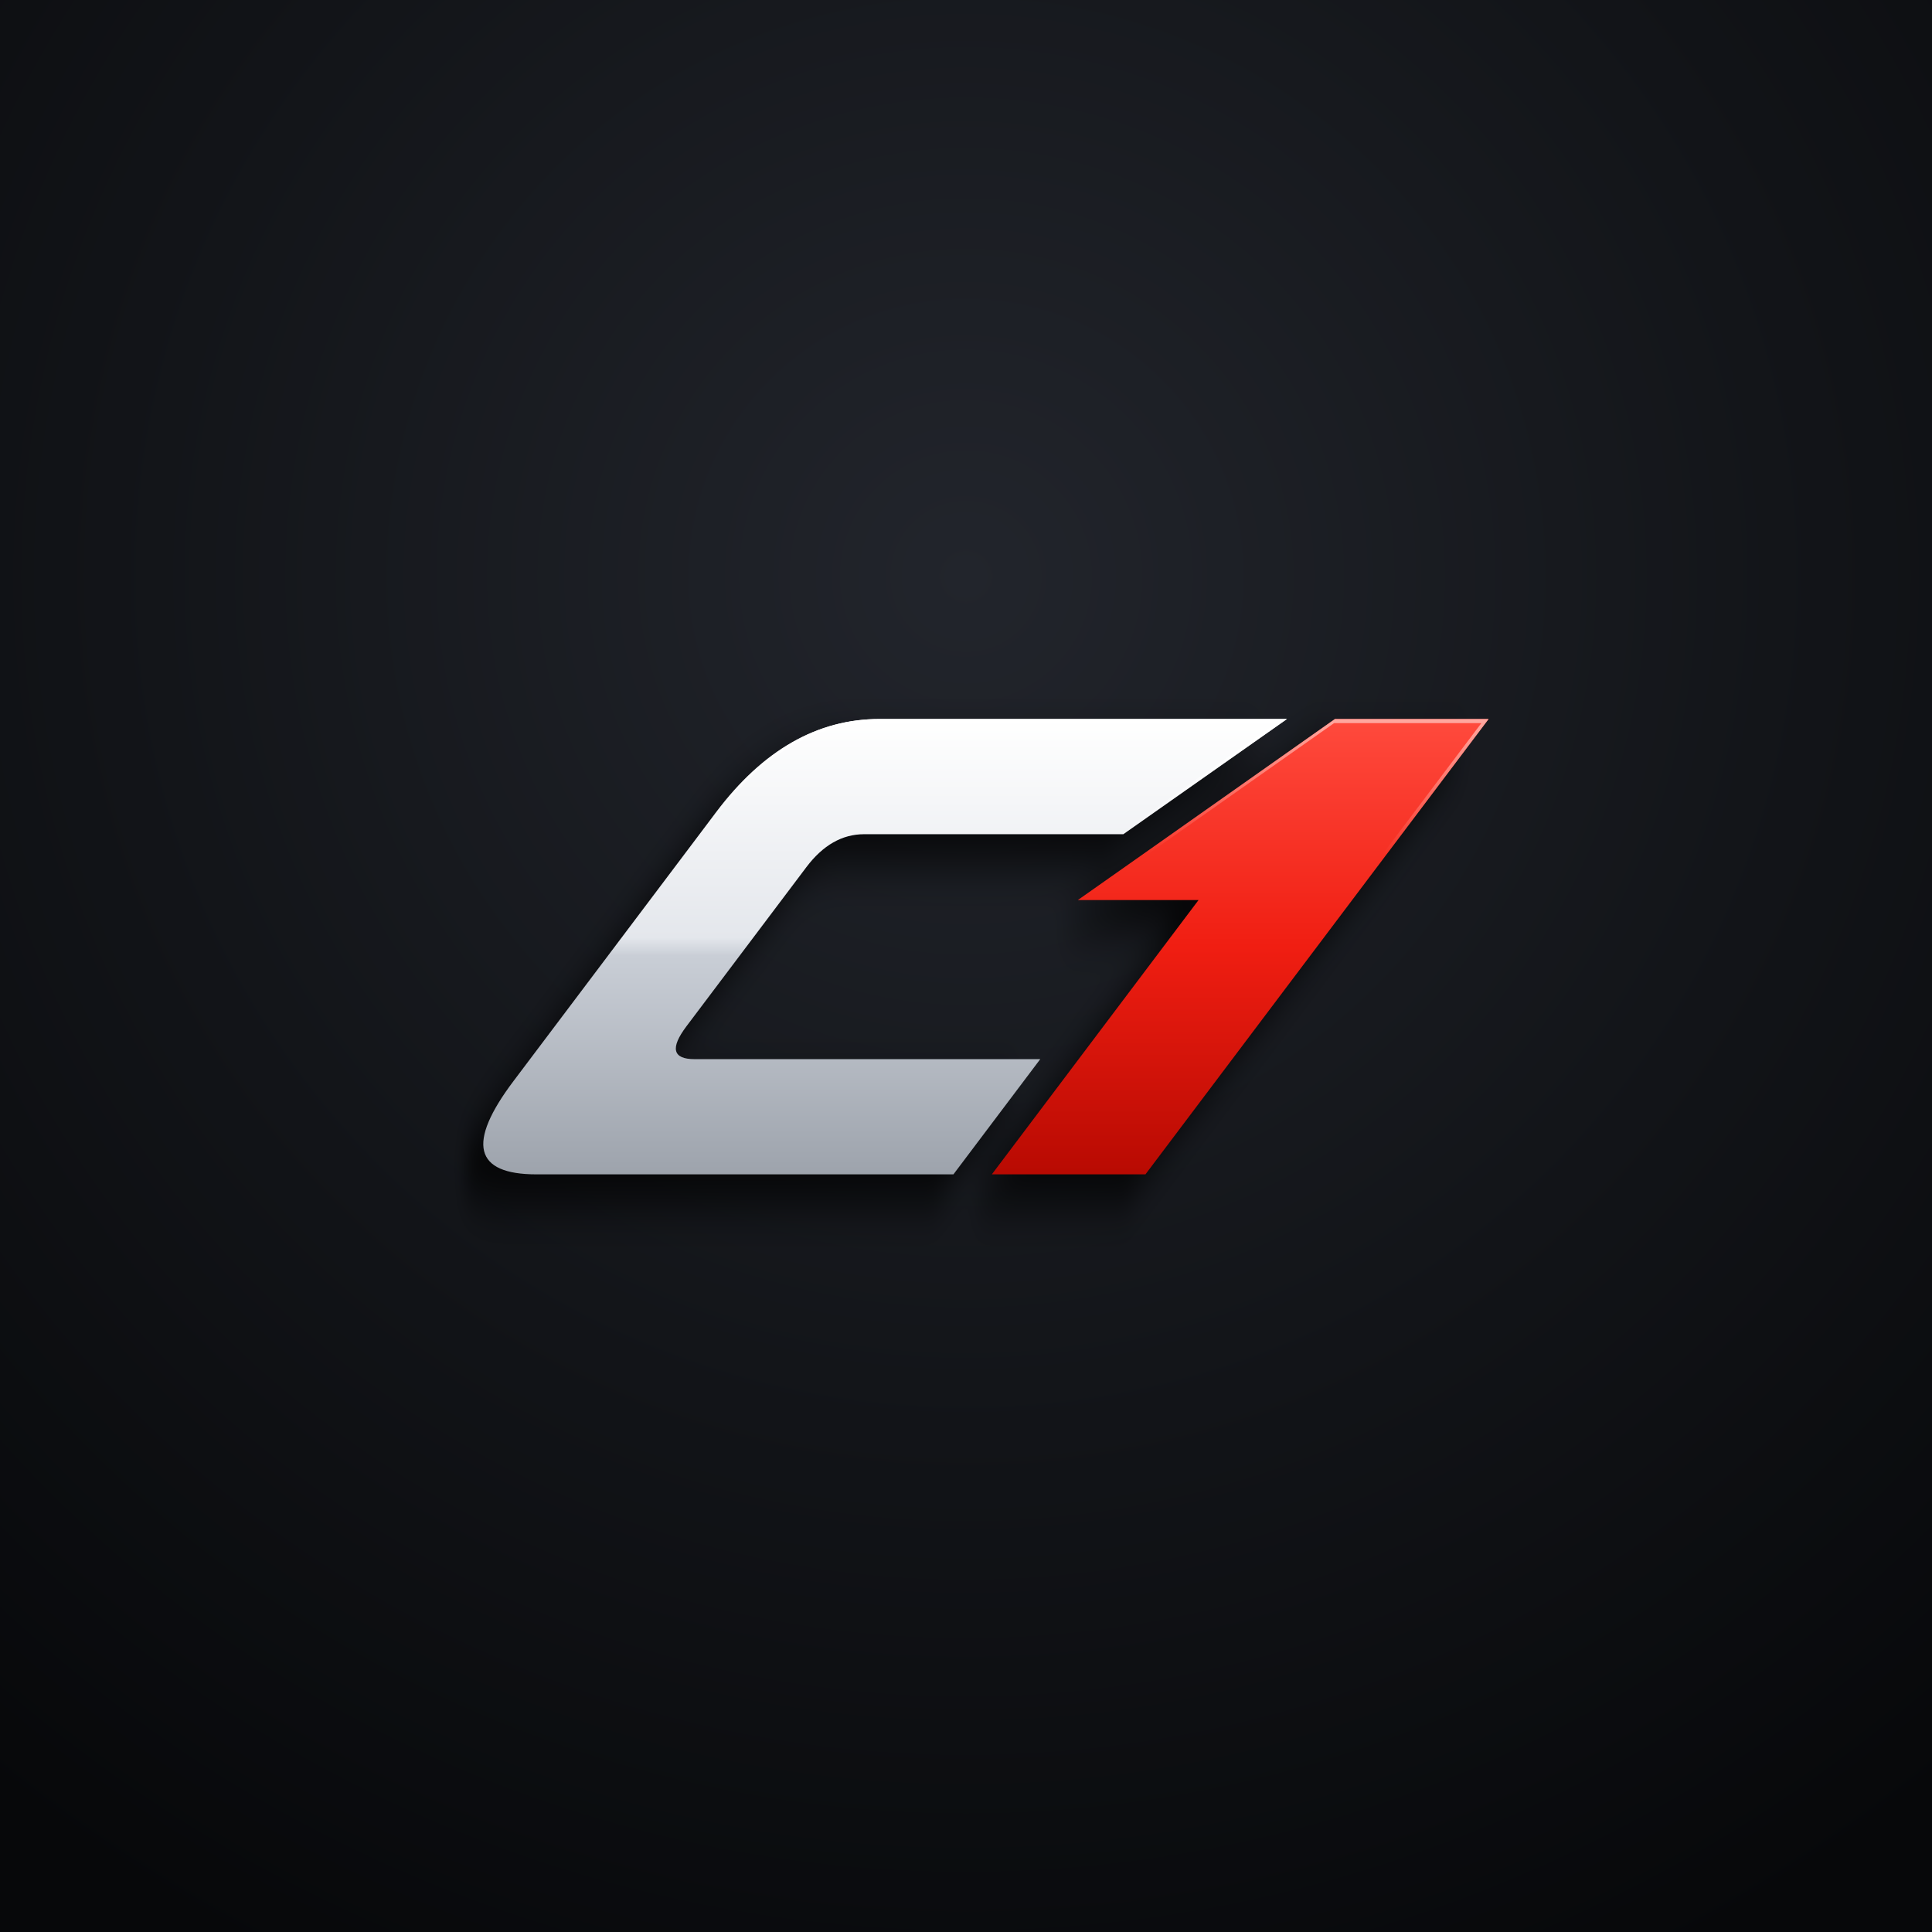
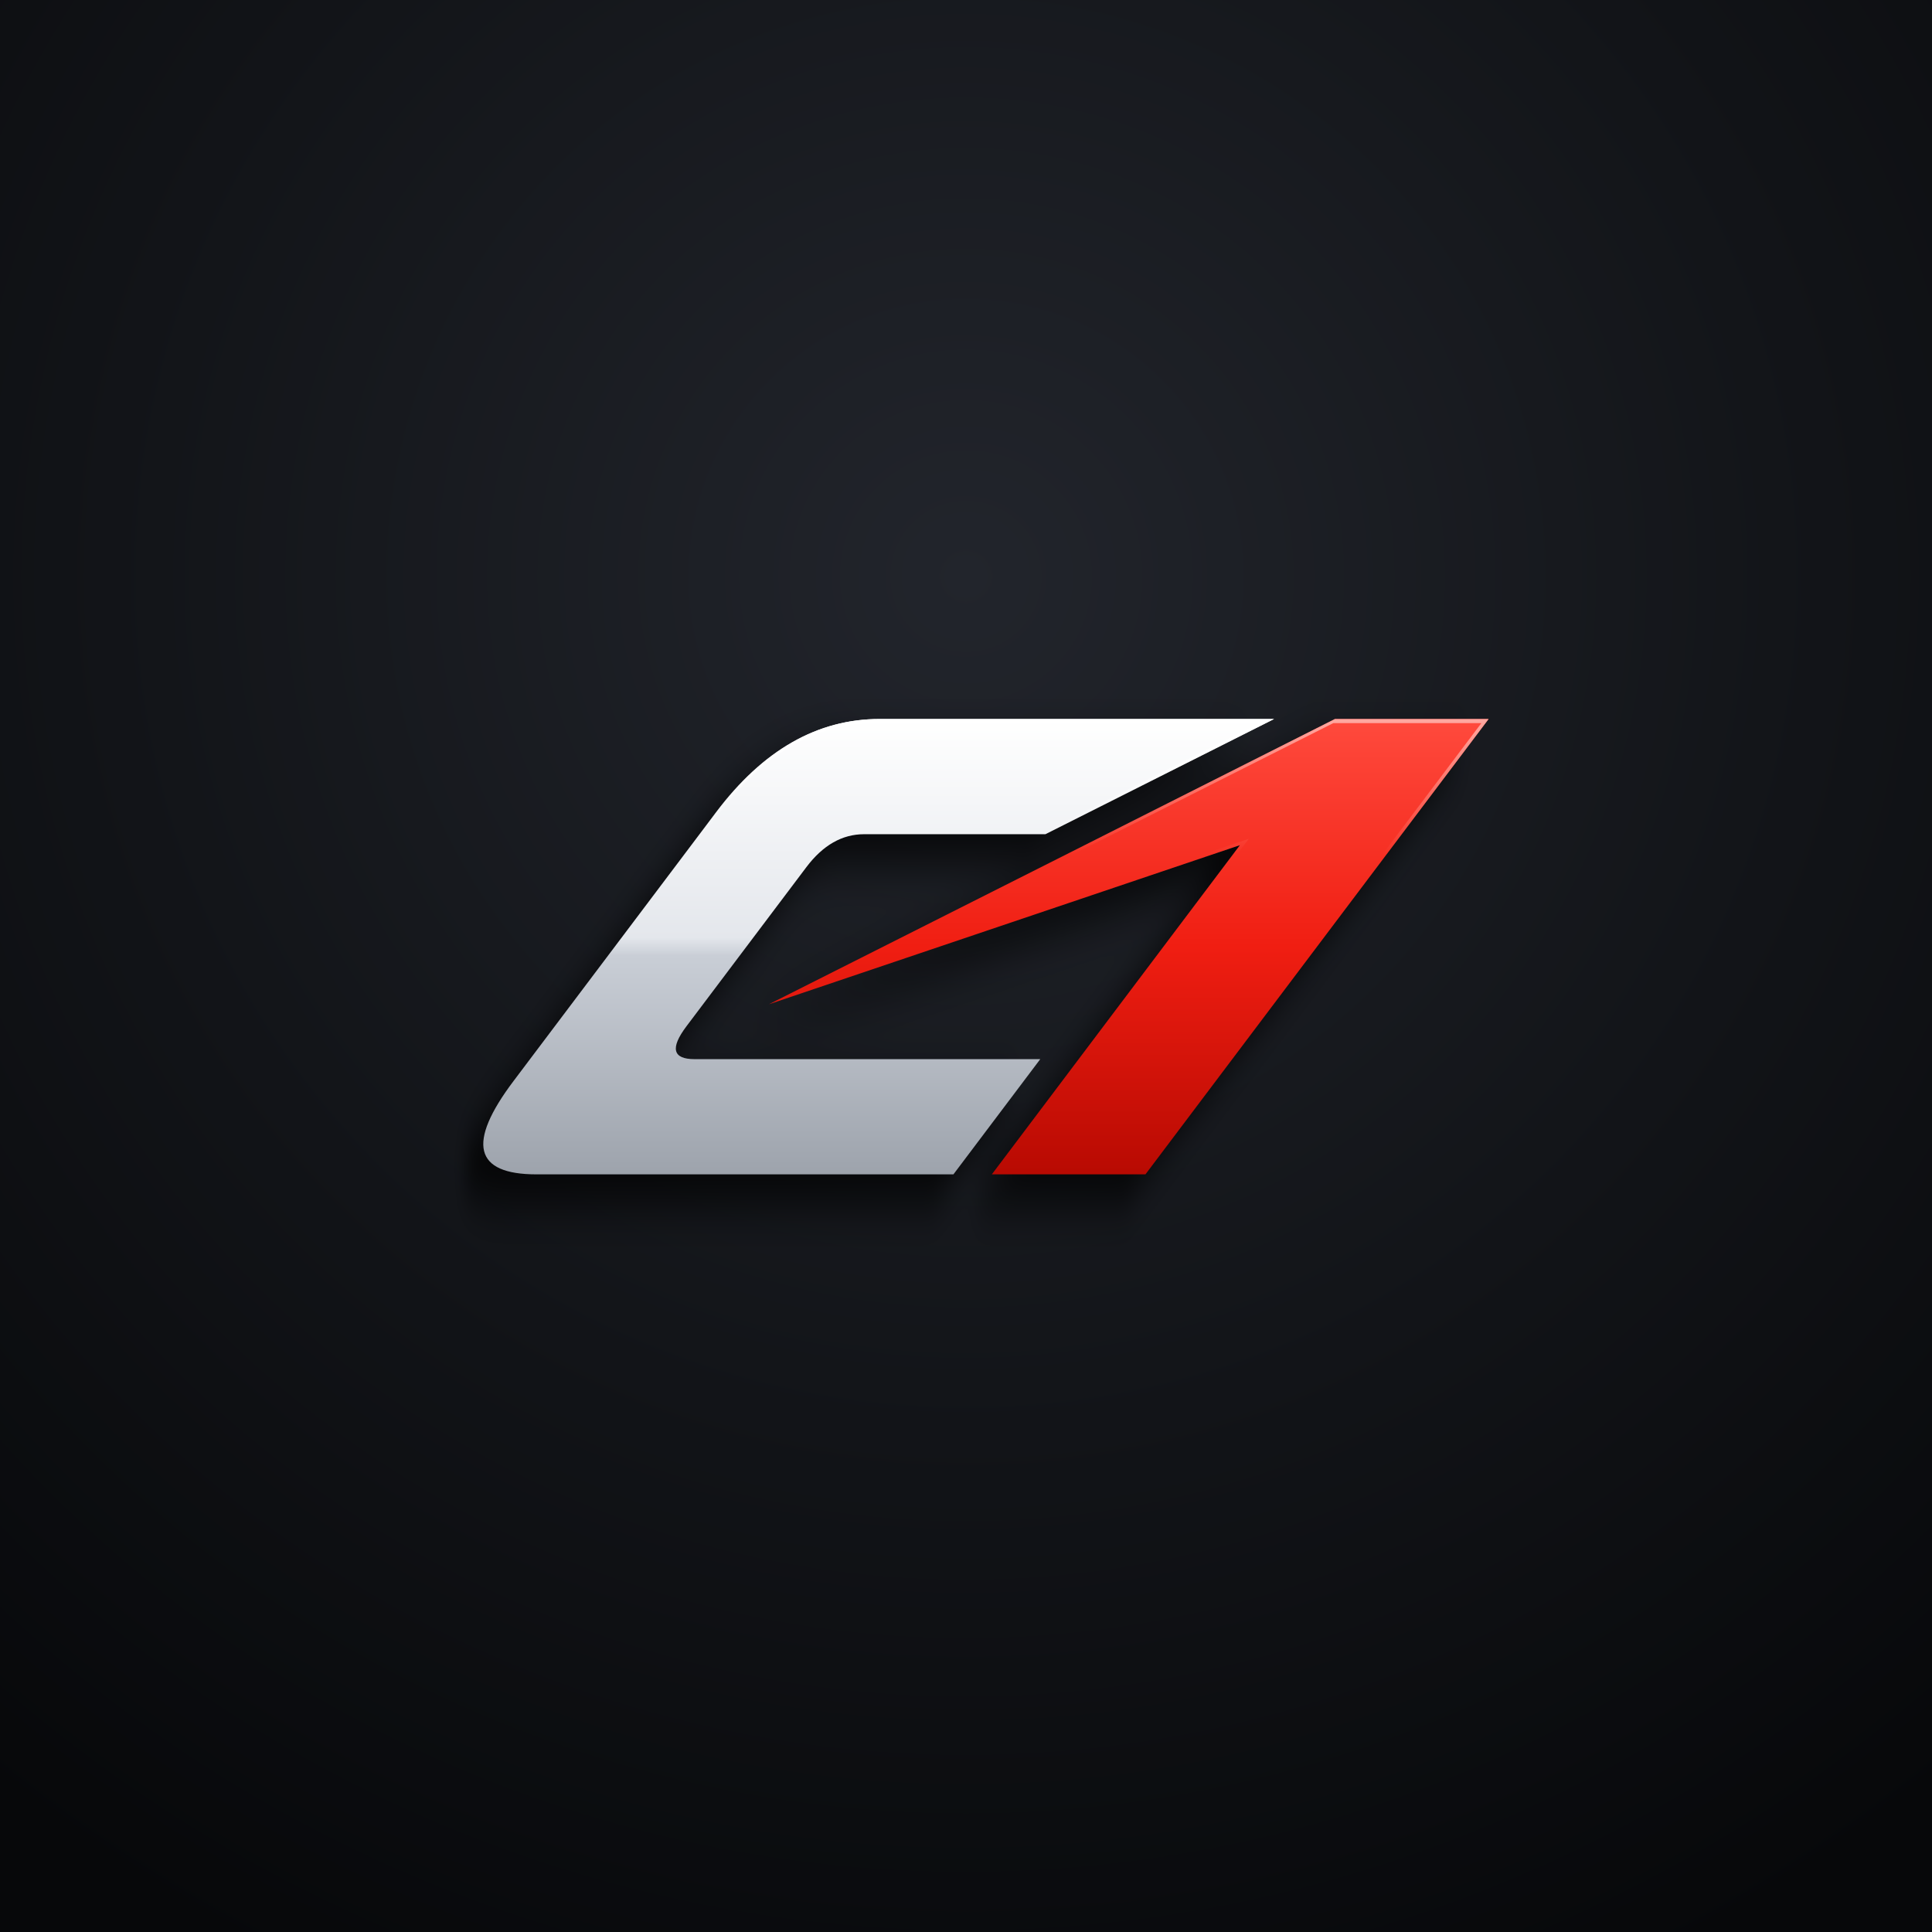
<svg xmlns="http://www.w3.org/2000/svg" width="1024" height="1024" viewBox="0 0 1024 1024">
  <defs>
    <linearGradient id="silver" x1="0" y1="0" x2="0" y2="1">
      <stop offset="0" stop-color="#FFFFFF" />
      <stop offset=".48" stop-color="#E4E7EC" />
      <stop offset=".52" stop-color="#C9CED6" />
      <stop offset="1" stop-color="#9DA3AC" />
    </linearGradient>
    <linearGradient id="red" x1="0" y1="0" x2="0" y2="1">
      <stop offset="0" stop-color="#FF4A3D" />
      <stop offset=".5" stop-color="#F01E12" />
      <stop offset="1" stop-color="#B80A02" />
    </linearGradient>
    <linearGradient id="edge" x1="0" y1="0" x2="0" y2="1">
      <stop offset="0" stop-color="#fff" stop-opacity="1" />
      <stop offset=".25" stop-color="#fff" stop-opacity="0" />
    </linearGradient>
    <linearGradient id="edgeR" x1="0" y1="0" x2="0" y2="1">
      <stop offset="0" stop-color="#FFB3AC" stop-opacity=".9" />
      <stop offset=".3" stop-color="#FFB3AC" stop-opacity="0" />
    </linearGradient>
    <clipPath id="clipO">
-       <path d="M34 0 L182.5 0 L154.5 42 L60 42 Q48 42 48 54 L48 112 Q48 124 60 124 L186 124 L186 166 L34 166 Q0 166 0 132 L0 34 Q0 0 34 0 Z" />
+       <path d="M34 0 L177.8 0 L126.1 42 L60 42 Q48 42 48 54 L48 112 Q48 124 60 124 L186 124 L186 166 L34 166 Q0 166 0 132 L0 34 Q0 0 34 0 Z" />
    </clipPath>
    <clipPath id="clip1">
-       <path d="M200 0 L256 0 L256 166 L200 166 L200 66 L156 66 Z" />
+       <path d="M200 0 L256 0 L256 166 L200 166 L200 46 L72 104 Z" />
    </clipPath>
    <radialGradient id="bg" cx="50%" cy="30%" r="80%">
      <stop offset="0" stop-color="#22252C" />
      <stop offset=".55" stop-color="#121418" />
      <stop offset="1" stop-color="#07080A" />
    </radialGradient>
    <filter id="shadow" x="-20%" y="-20%" width="140%" height="160%">
      <feOffset dy="10" />
      <feGaussianBlur stdDeviation="9" />
    </filter>
  </defs>
  <rect width="1024" height="1024" fill="url(#bg)" />
  <g>
    <g transform="translate(234.9056 381.0832) scale(1.453938) translate(0 166) skewX(-37) translate(0 -166)" filter="url(#shadow)" opacity=".75">
-       <path d="M34 0 L182.5 0 L154.5 42 L60 42 Q48 42 48 54 L48 112 Q48 124 60 124 L186 124 L186 166 L34 166 Q0 166 0 132 L0 34 Q0 0 34 0 Z" fill="#000" />
-       <path d="M200 0 L256 0 L256 166 L200 166 L200 66 L156 66 Z" fill="#000" />
+       <path d="M34 0 L177.8 0 L126.1 42 L60 42 Q48 42 48 54 L48 112 Q48 124 60 124 L186 124 L186 166 L34 166 Q0 166 0 132 L0 34 Q0 0 34 0 Z" fill="#000" />
+       <path d="M200 0 L256 0 L256 166 L200 166 L200 46 L72 104 Z" fill="#000" />
    </g>
    <g transform="translate(234.9056 381.0832) scale(1.453938) translate(0 166) skewX(-37) translate(0 -166)">
-       <path d="M34 0 L182.5 0 L154.5 42 L60 42 Q48 42 48 54 L48 112 Q48 124 60 124 L186 124 L186 166 L34 166 Q0 166 0 132 L0 34 Q0 0 34 0 Z" fill="url(#silver)" />
-       <path d="M200 0 L256 0 L256 166 L200 166 L200 66 L156 66 Z" fill="url(#red)" />
-       <path d="M34 0 L182.5 0 L154.5 42 L60 42 Q48 42 48 54 L48 112 Q48 124 60 124 L186 124 L186 166 L34 166 Q0 166 0 132 L0 34 Q0 0 34 0 Z" fill="none" stroke="url(#edge)" stroke-width="3" clip-path="url(#clipO)" />
-       <path d="M200 0 L256 0 L256 166 L200 166 L200 66 L156 66 Z" fill="none" stroke="url(#edgeR)" stroke-width="3" clip-path="url(#clip1)" />
+       <path d="M34 0 L177.8 0 L126.1 42 L60 42 Q48 42 48 54 L48 112 Q48 124 60 124 L186 124 L186 166 L34 166 Q0 166 0 132 L0 34 Q0 0 34 0 Z" fill="url(#silver)" />
+       <path d="M200 0 L256 0 L256 166 L200 166 L200 46 L72 104 Z" fill="url(#red)" />
+       <path d="M34 0 L177.8 0 L126.1 42 L60 42 Q48 42 48 54 L48 112 Q48 124 60 124 L186 124 L186 166 L34 166 Q0 166 0 132 L0 34 Q0 0 34 0 Z" fill="none" stroke="url(#edge)" stroke-width="3" clip-path="url(#clipO)" />
+       <path d="M200 0 L256 0 L256 166 L200 166 L200 46 L72 104 Z" fill="none" stroke="url(#edgeR)" stroke-width="3" clip-path="url(#clip1)" />
    </g>
  </g>
</svg>
